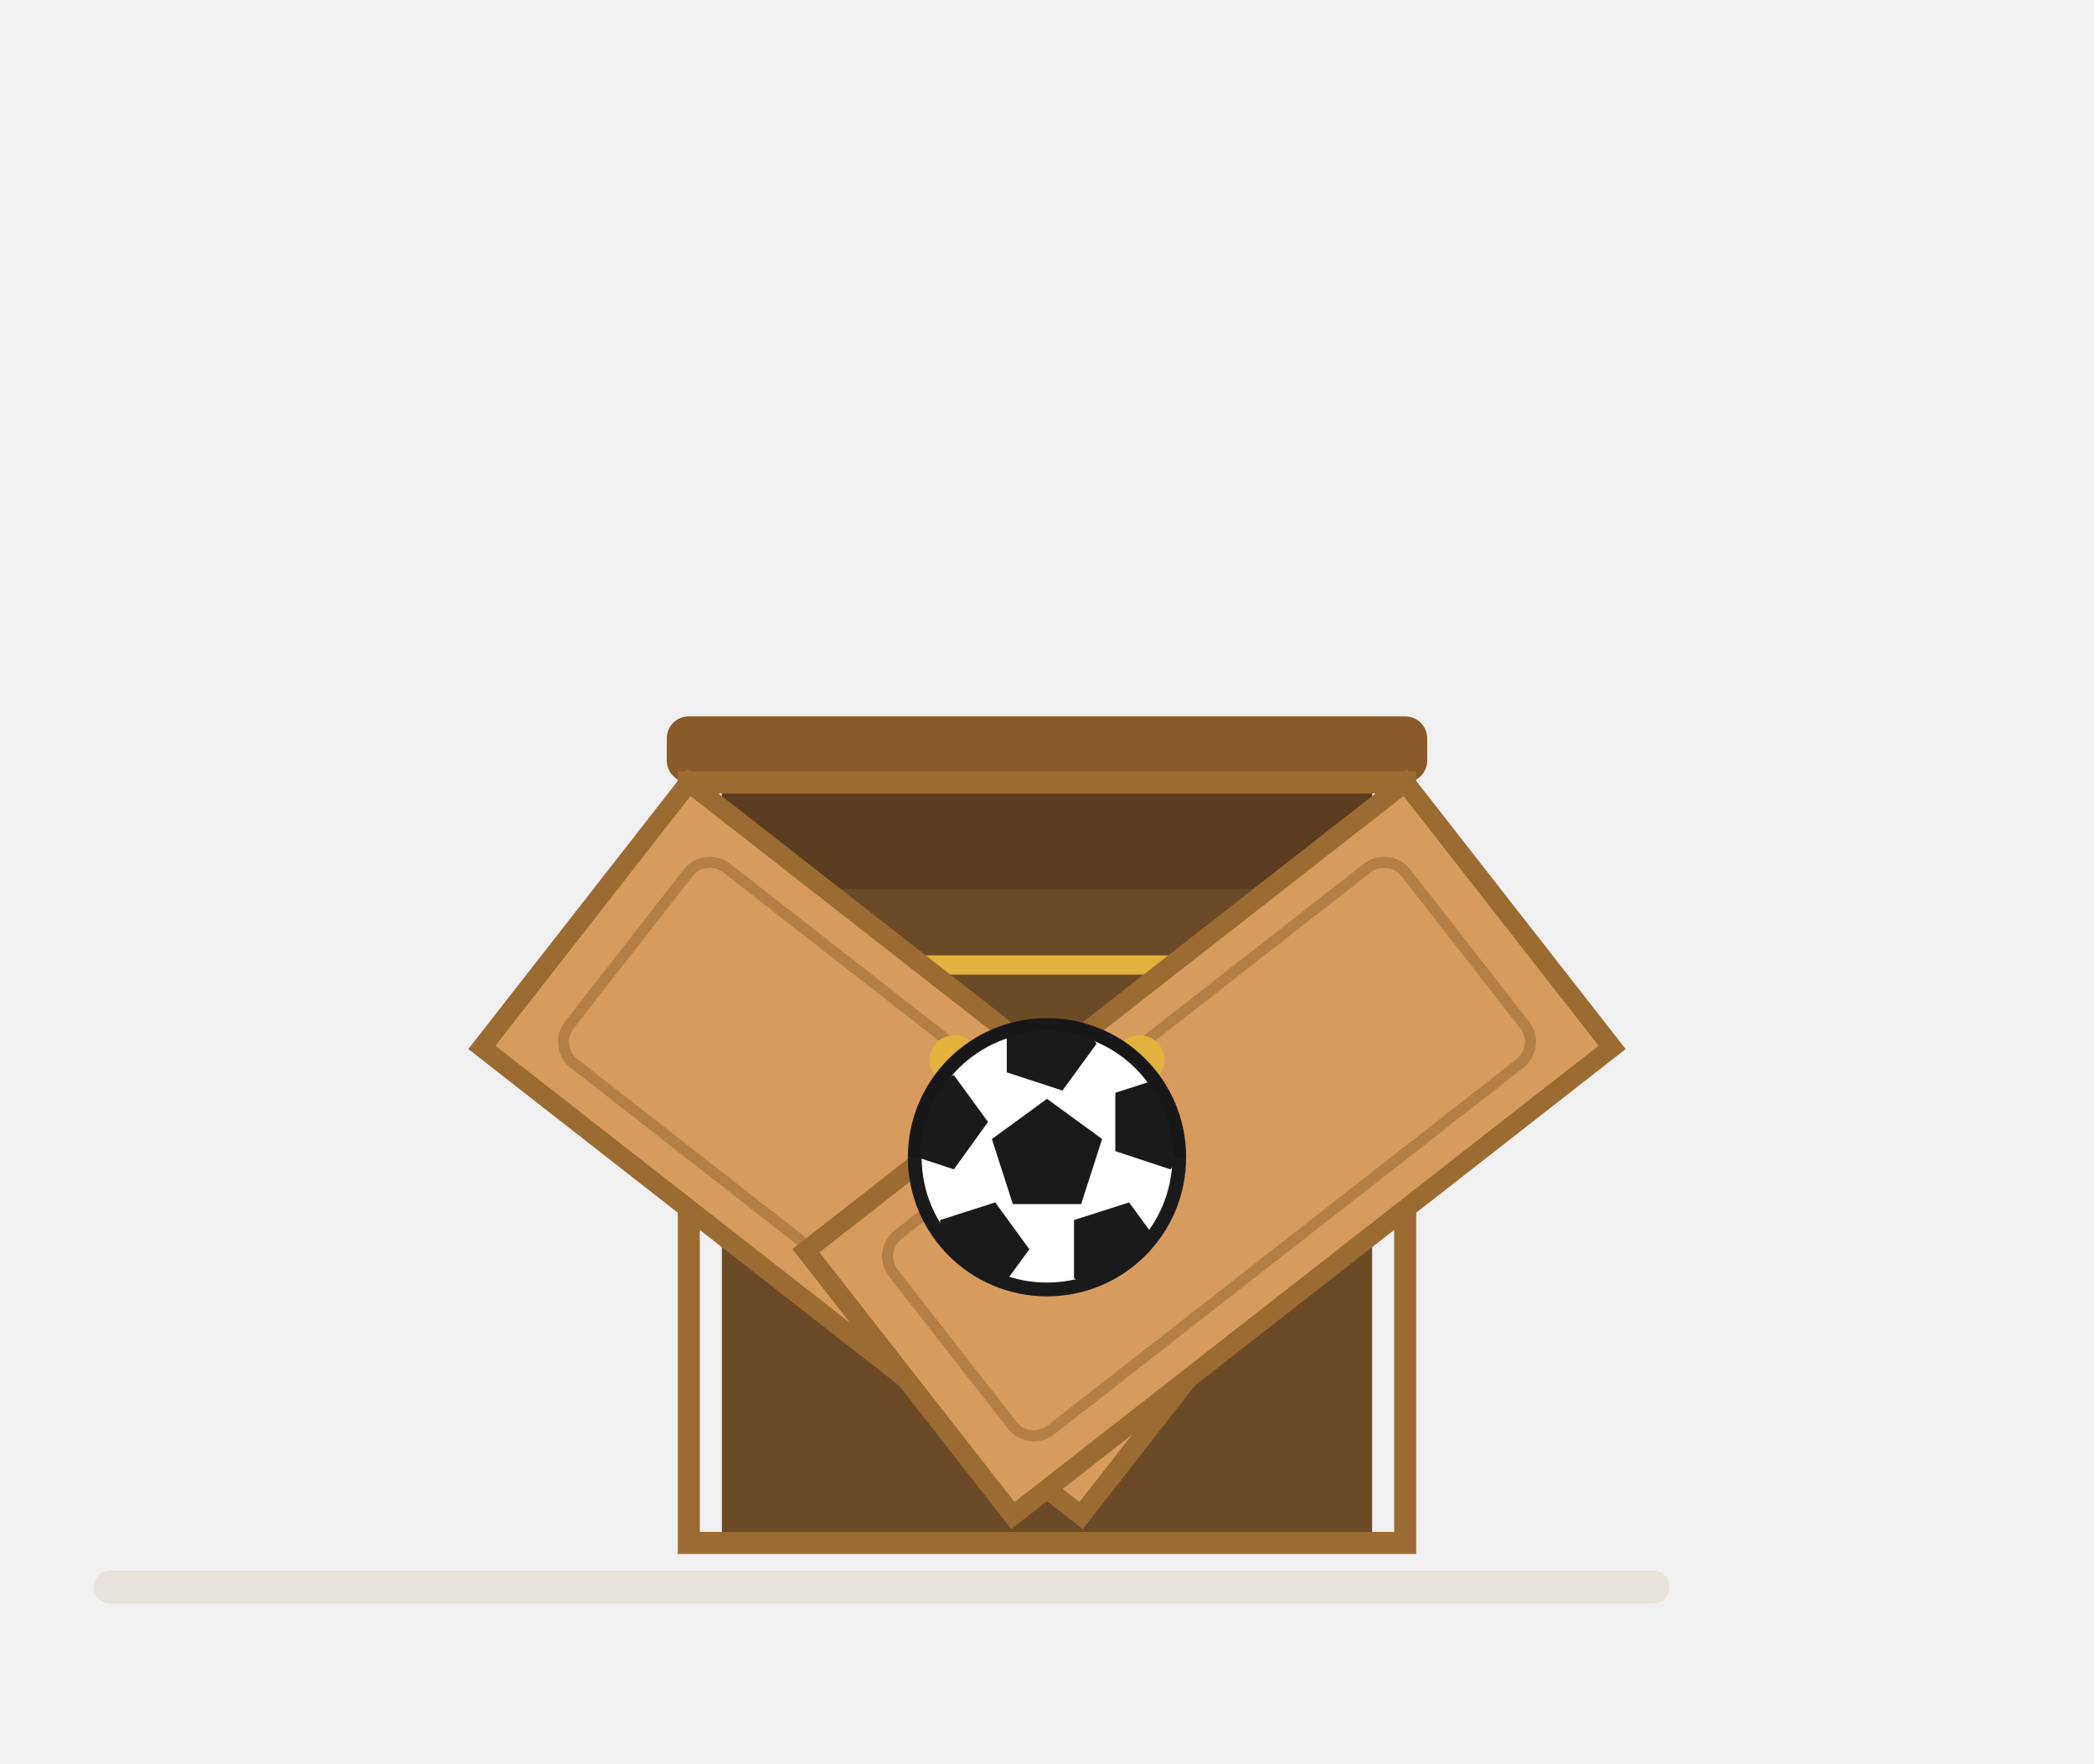
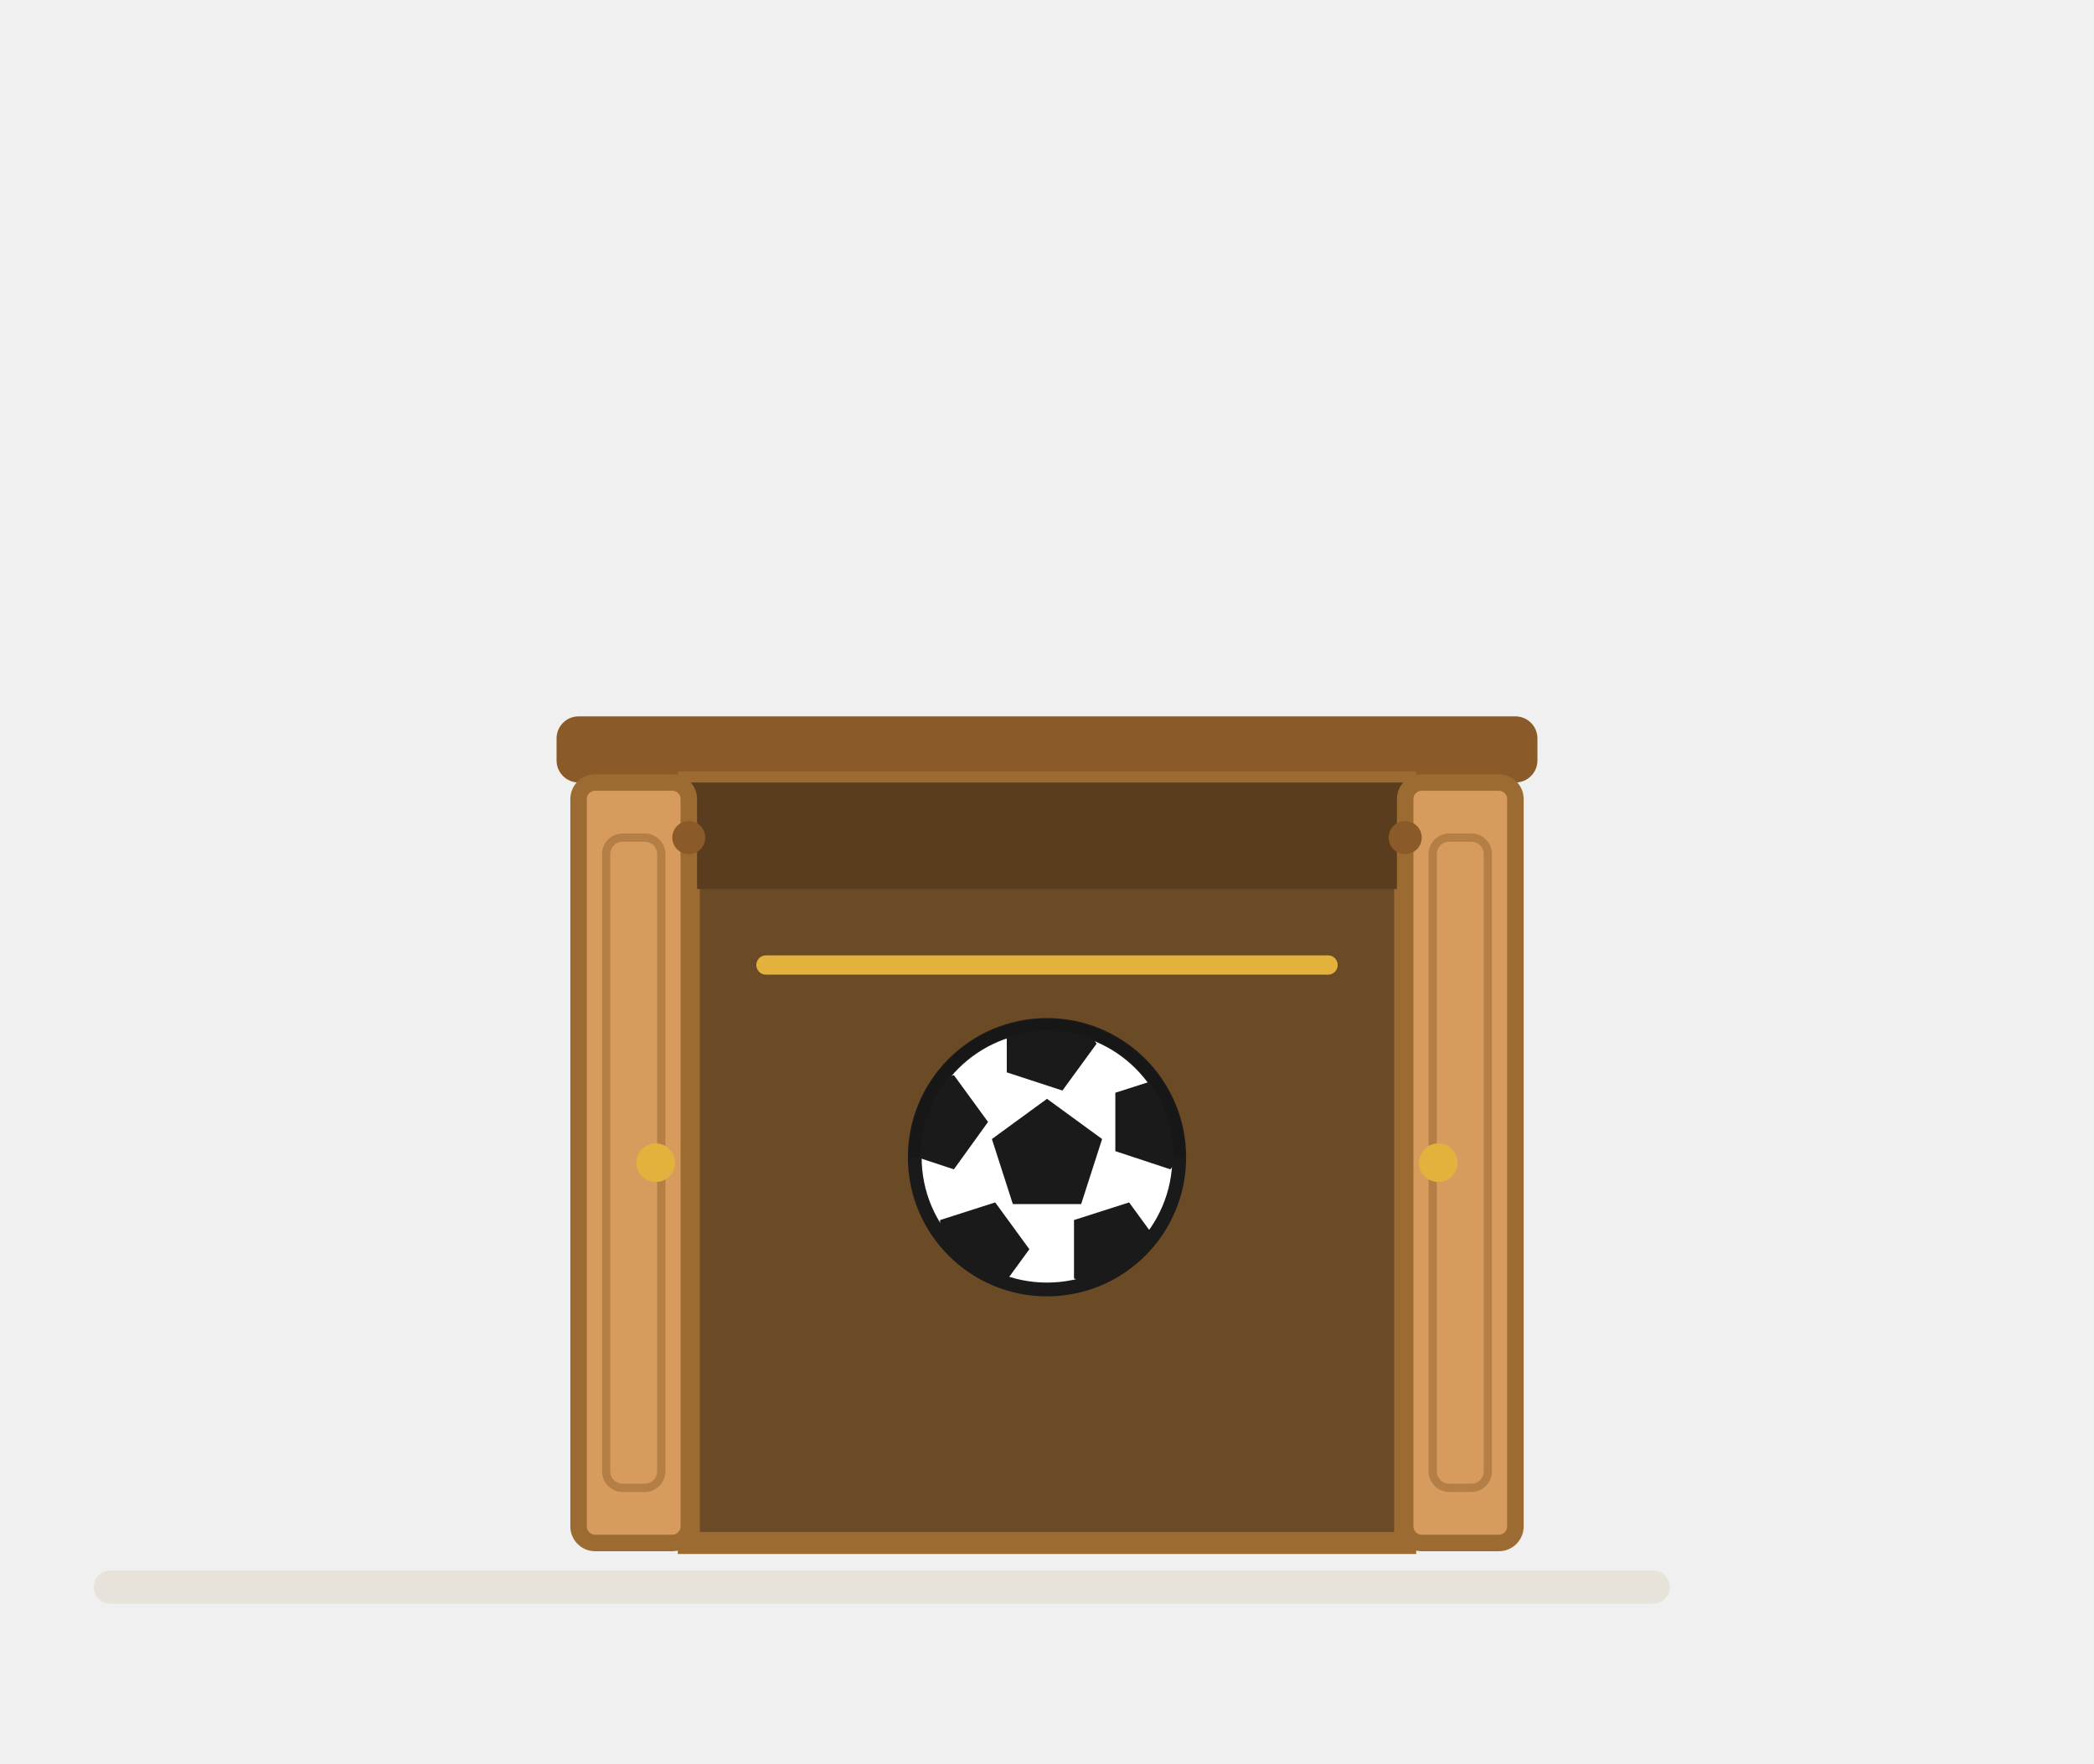
<svg xmlns="http://www.w3.org/2000/svg" viewBox="0 0 380 320" width="380" height="320">
-   <rect x="121" y="130" width="138" height="12" rx="4" fill="#8A5A28" />
-   <rect x="131" y="142" width="118" height="138" fill="#6B4A26" />
-   <rect x="131" y="142" width="118" height="19.32" fill="#5A3C1E" />
-   <line x1="141" y1="175.12" x2="239" y2="175.12" stroke="#E3B23C" stroke-width="3.5" stroke-linecap="round" />
-   <rect x="125" y="142" width="130" height="138" fill="none" stroke="#9C6B32" stroke-width="4" />
-   <g transform="translate(125,142) rotate(-52)">
-     <rect x="-61.0" y="0" width="61.0" height="138" fill="#D89B5E" stroke="#9C6B32" stroke-width="3.5" />
-     <rect x="-53.0" y="10" width="45.0" height="118" rx="5" fill="none" stroke="#9C6B32" stroke-width="2" opacity="0.6" />
-     <circle cx="-10" cy="69.0" r="4.5" fill="#E3B23C" />
-   </g>
-   <g transform="translate(255,142) rotate(52)">
-     <rect x="0" y="0" width="61.0" height="138" fill="#D89B5E" stroke="#9C6B32" stroke-width="3.5" />
-     <rect x="8" y="10" width="45.0" height="118" rx="5" fill="none" stroke="#9C6B32" stroke-width="2" opacity="0.6" />
-     <circle cx="10" cy="69.0" r="4.5" fill="#E3B23C" />
-   </g>
+   <rect x="101" y="130" width="178" height="12" rx="4" fill="#8A5A28" />
+   <rect x="125" y="142" width="130" height="138" fill="#6B4A26" stroke="#9C6B32" stroke-width="4" />
+   <rect x="125" y="142" width="130" height="19.32" fill="#5A3C1E" />
+   <line x1="139" y1="175.12" x2="241" y2="175.12" stroke="#E3B23C" stroke-width="3.5" stroke-linecap="round" />
+   <rect x="105" y="142" width="20" height="138" rx="3" fill="#D89B5E" stroke="#9C6B32" stroke-width="3" />
+   <rect x="110" y="152" width="10" height="118" rx="3" fill="none" stroke="#9C6B32" stroke-width="1.5" opacity="0.6" />
+   <circle cx="119" cy="211.0" r="3.5" fill="#E3B23C" />
+   <circle cx="125" cy="152" r="3" fill="#8A5A28" />
+   <rect x="255" y="142" width="20" height="138" rx="3" fill="#D89B5E" stroke="#9C6B32" stroke-width="3" />
+   <rect x="260" y="152" width="10" height="118" rx="3" fill="none" stroke="#9C6B32" stroke-width="1.5" opacity="0.6" />
+   <circle cx="261" cy="211.0" r="3.5" fill="#E3B23C" />
+   <circle cx="255" cy="152" r="3" fill="#8A5A28" />
  <clipPath id="ballclip-190-210">
    <circle cx="190" cy="210" r="24" />
  </clipPath>
  <circle cx="190" cy="210" r="24" fill="#ffffff" stroke="#1a1a1a" stroke-width="2.5" />
  <polygon points="190.0,199.4 200.0,206.7 196.2,218.5 183.8,218.5 180.0,206.7" fill="#1a1a1a" />
  <g clip-path="url(#ballclip-190-210)">
    <polygon points="199.0,189.4 192.8,197.9 182.7,194.6 182.7,184.1 192.8,180.8" fill="#1a1a1a" />
    <polygon points="212.4,212.2 202.4,208.9 202.4,198.3 212.4,195.1 218.6,203.6" fill="#1a1a1a" />
    <polygon points="194.9,232.0 194.9,221.4 204.9,218.2 211.1,226.7 204.9,235.2" fill="#1a1a1a" />
    <polygon points="170.6,221.4 180.6,218.2 186.8,226.7 180.6,235.2 170.6,232.0" fill="#1a1a1a" />
    <polygon points="173.1,195.1 179.3,203.6 173.1,212.2 163.1,208.9 163.1,198.3" fill="#1a1a1a" />
  </g>
  <path d="M166 210 A24 24 0 0 1 214 210" stroke="#00000022" stroke-width="2" fill="none" />
  <line x1="20" y1="288" x2="300" y2="288" stroke="#E7E3DA" stroke-width="6" stroke-linecap="round" />
</svg>
